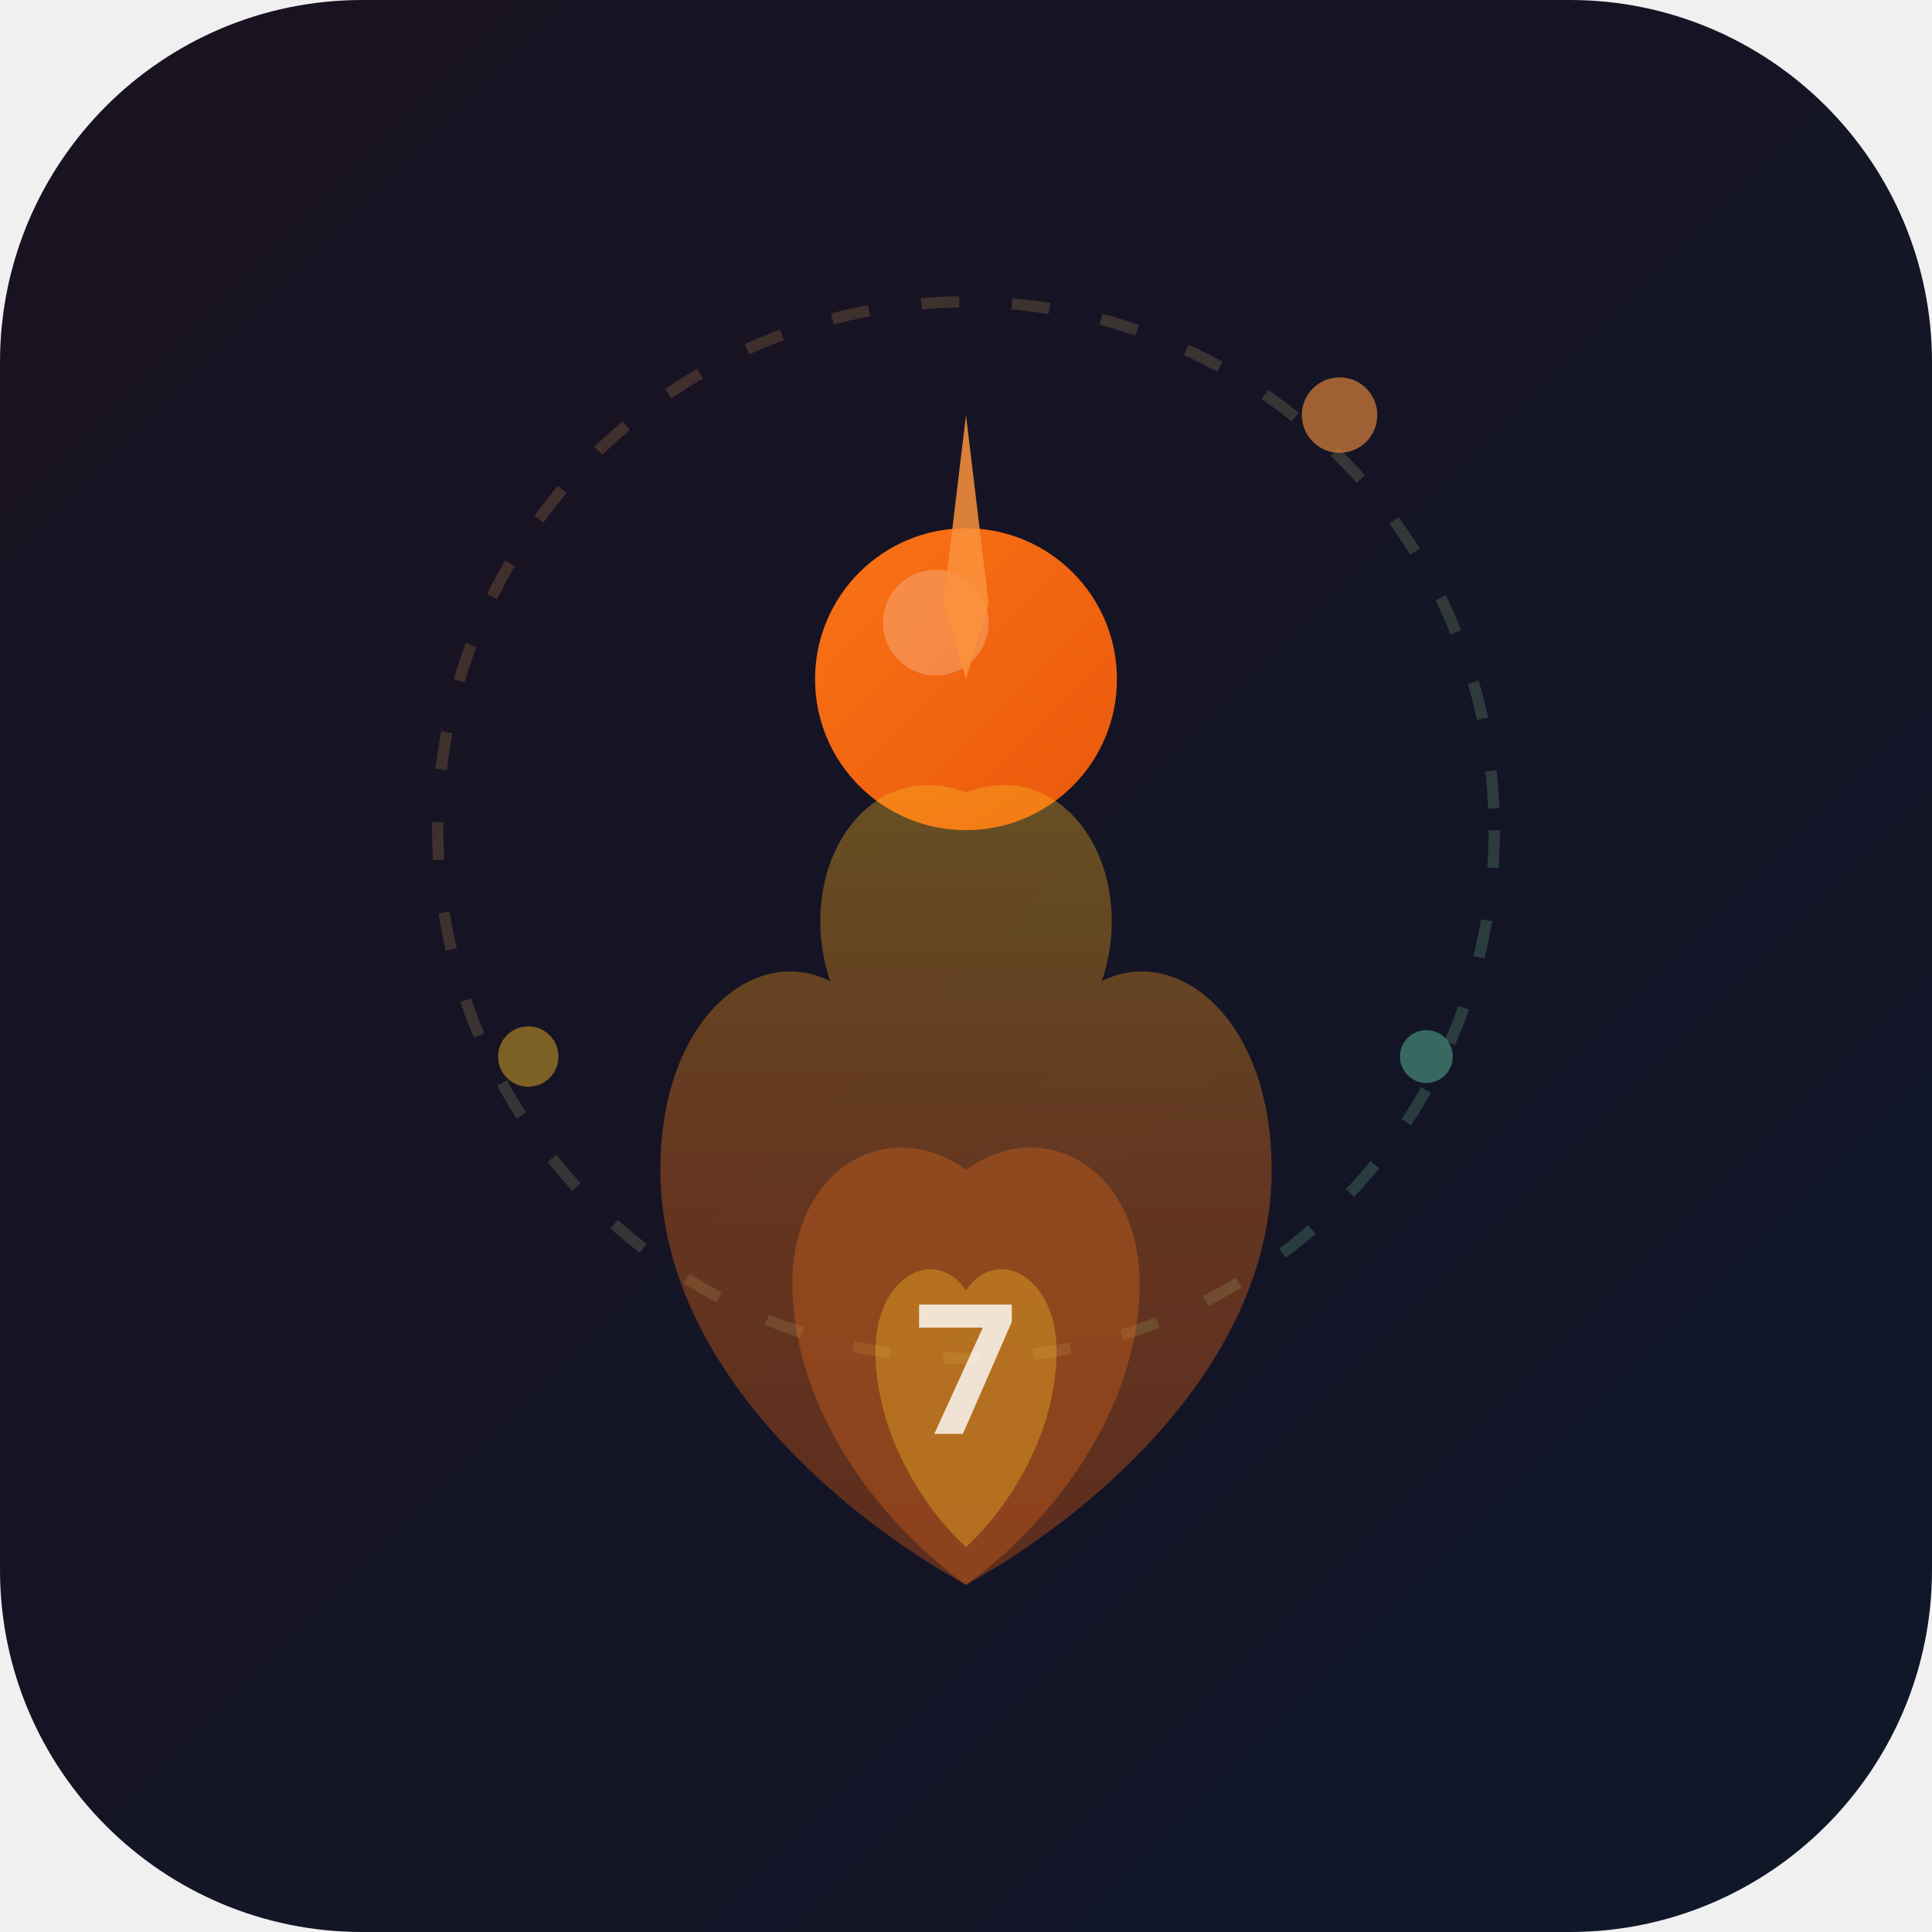
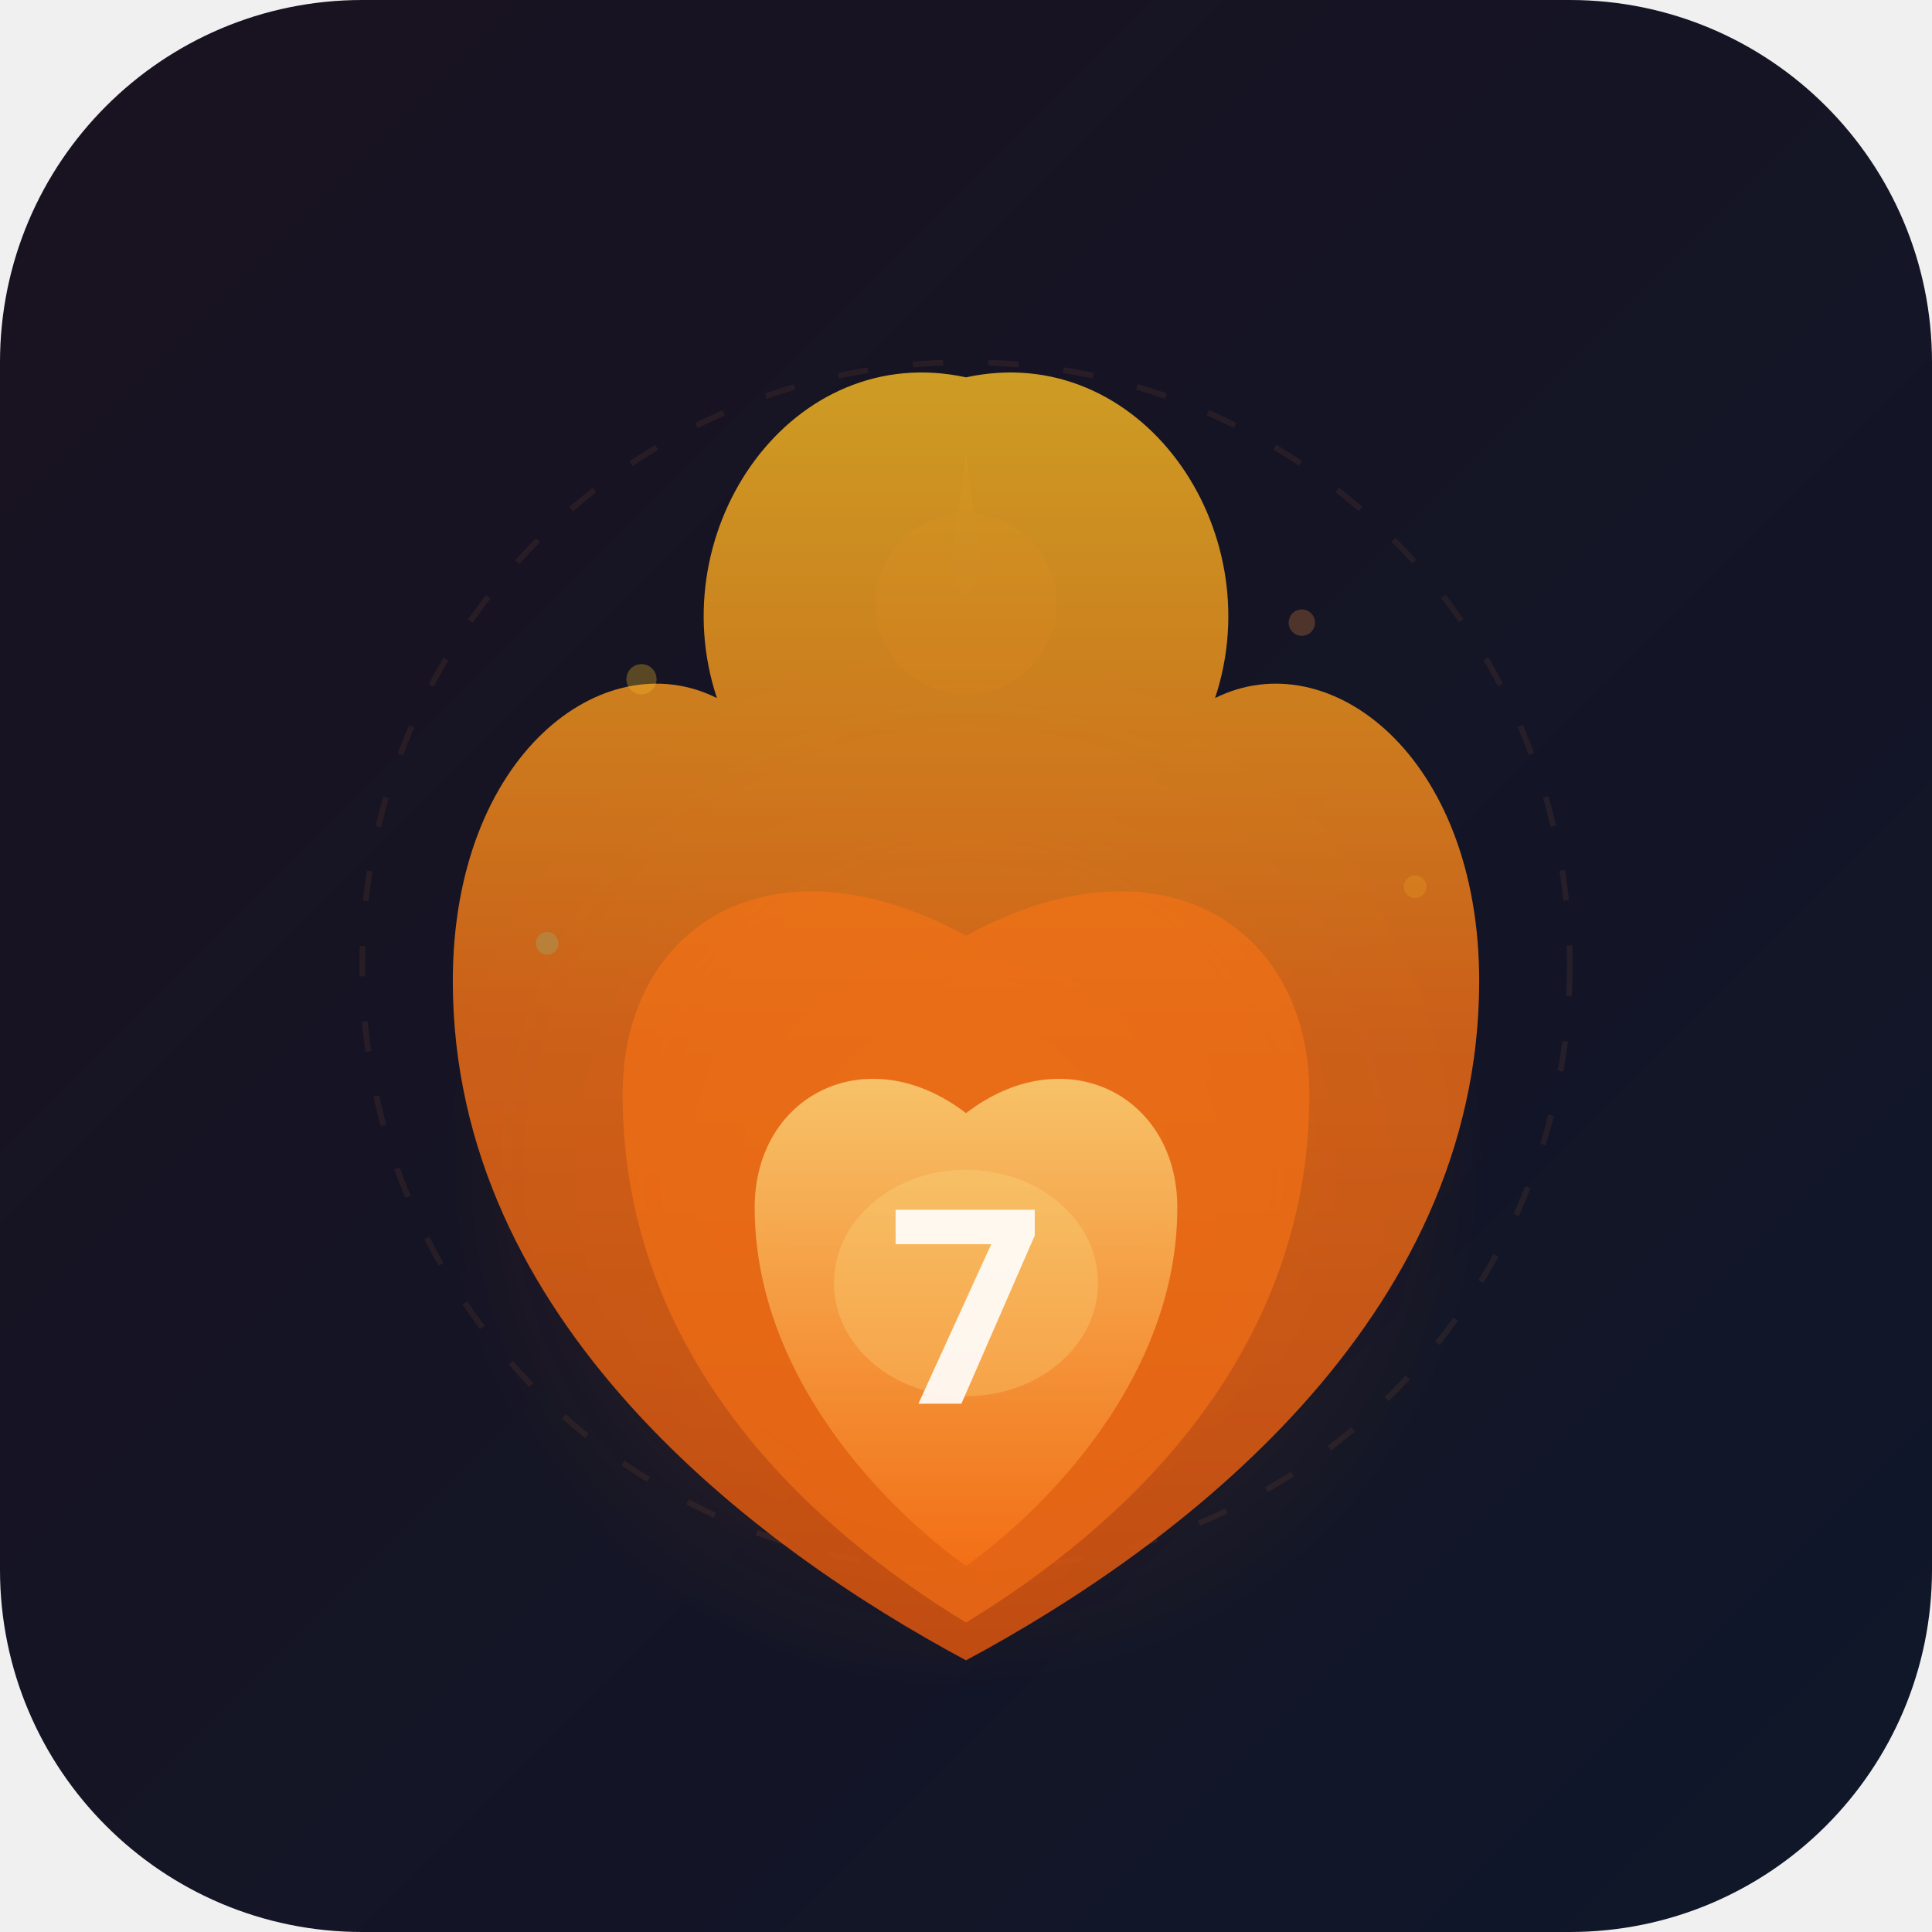
<svg xmlns="http://www.w3.org/2000/svg" viewBox="0 0 512 512">
  <defs>
    <linearGradient id="bgG" x1="0%" y1="0%" x2="100%" y2="100%">
      <stop offset="0%" stop-color="#1a1220" />
      <stop offset="100%" stop-color="#0f172a" />
    </linearGradient>
-     <linearGradient id="coG" x1="0%" y1="0%" x2="100%" y2="100%">
-       <stop offset="0%" stop-color="#f97316" />
-       <stop offset="100%" stop-color="#ea580c" />
-     </linearGradient>
-     <linearGradient id="obG" x1="0%" y1="0%" x2="100%" y2="100%">
-       <stop offset="0%" stop-color="#fb923c" />
-       <stop offset="100%" stop-color="#6ee7b7" />
-     </linearGradient>
-     <linearGradient id="flG" x1="50%" y1="100%" x2="50%" y2="0%">
+     <linearGradient id="flameOuter" x1="50%" y1="100%" x2="50%" y2="0%">
      <stop offset="0%" stop-color="#ea580c" />
      <stop offset="50%" stop-color="#f97316" />
      <stop offset="100%" stop-color="#fbbf24" />
    </linearGradient>
+     <linearGradient id="flameInner" x1="50%" y1="100%" x2="50%" y2="0%">
+       <stop offset="0%" stop-color="#f97316" />
+       <stop offset="100%" stop-color="#fde68a" />
+     </linearGradient>
+     <radialGradient id="glowG" cx="50%" cy="55%" r="35%">
+       <stop offset="0%" stop-color="#f97316" stop-opacity="0.2" />
+       <stop offset="100%" stop-color="#f97316" stop-opacity="0" />
+     </radialGradient>
  </defs>
  <rect width="512" height="512" rx="96" fill="url(#bgG)" />
-   <ellipse cx="256" cy="220" rx="140" ry="140" fill="none" stroke="url(#obG)" stroke-width="3" opacity=".2" stroke-dasharray="10 14" />
-   <circle cx="256" cy="180" r="40" fill="url(#coG)" />
-   <circle cx="248" cy="165" r="14" fill="#fff" opacity=".22" />
-   <path d="M256 110 L262 160 L256 180 L250 160Z" fill="#fb923c" opacity=".85" />
-   <path d="M256 420 C220 400, 175 360, 175 310 C175 270, 200 250, 220 260 C210 230, 230 200, 256 210 C282 200, 302 230, 292 260 C312 250, 337 270, 337 310 C337 360, 292 400, 256 420Z" fill="url(#flG)" opacity=".35" />
-   <path d="M256 420 C235 405, 210 375, 210 340 C210 310, 235 295, 256 310 C277 295, 302 310, 302 340 C302 375, 277 405, 256 420Z" fill="#f97316" opacity=".3" />
-   <path d="M256 410 C245 400, 232 380, 232 358 C232 338, 248 330, 256 342 C264 330, 280 338, 280 358 C280 380, 267 400, 256 410Z" fill="#fbbf24" opacity=".35" />
-   <text x="256" y="380" text-anchor="middle" font-family="'DM Sans',system-ui" font-size="48" font-weight="900" fill="#fff" opacity=".8">7</text>
-   <circle cx="355" cy="110" r="10" fill="#fb923c" opacity=".6" />
-   <circle cx="140" cy="280" r="8" fill="#fbbf24" opacity=".45" />
-   <circle cx="378" cy="280" r="7" fill="#6ee7b7" opacity=".4" />
+   <ellipse cx="256" cy="290" rx="200" ry="200" fill="url(#glowG)" />
+   <g opacity=".08">
+     <ellipse cx="256" cy="256" rx="160" ry="160" fill="none" stroke="#fb923c" stroke-width="1.5" stroke-dasharray="8 12" />
+     <circle cx="256" cy="160" r="24" fill="#f97316" />
+     <path d="M256 120 L260 150 L256 160 L252 150Z" fill="#fb923c" />
+   </g>
+   <path d="M256 440 C200 410, 120 350, 120 260 C120 200, 160 170, 190 185 C175 140, 210 90, 256 100 C302 90, 337 140, 322 185 C352 170, 392 200, 392 260 C392 350, 312 410, 256 440Z" fill="url(#flameOuter)" opacity=".8" />
+   <path d="M256 430 C215 405, 165 360, 165 290 C165 245, 205 220, 256 248 C307 220, 347 245, 347 290 C347 360, 297 405, 256 430Z" fill="#f97316" opacity=".6" />
+   <path d="M256 415 C235 400, 200 365, 200 320 C200 290, 230 275, 256 295 C282 275, 312 290, 312 320 C312 365, 277 400, 256 415Z" fill="url(#flameInner)" opacity=".7" />
+   <ellipse cx="256" cy="340" rx="35" ry="30" fill="#fde68a" opacity=".25" />
+   <text x="256" y="372" text-anchor="middle" font-family="system-ui" font-size="72" font-weight="900" fill="#fff" opacity=".9">7</text>
+   <circle cx="170" cy="180" r="4" fill="#fbbf24" opacity=".3" />
+   <circle cx="345" cy="165" r="3.5" fill="#fb923c" opacity=".25" />
+   <circle cx="145" cy="250" r="3" fill="#6ee7b7" opacity=".2" />
+   <circle cx="375" cy="235" r="3" fill="#fbbf24" opacity=".2" />
</svg>
